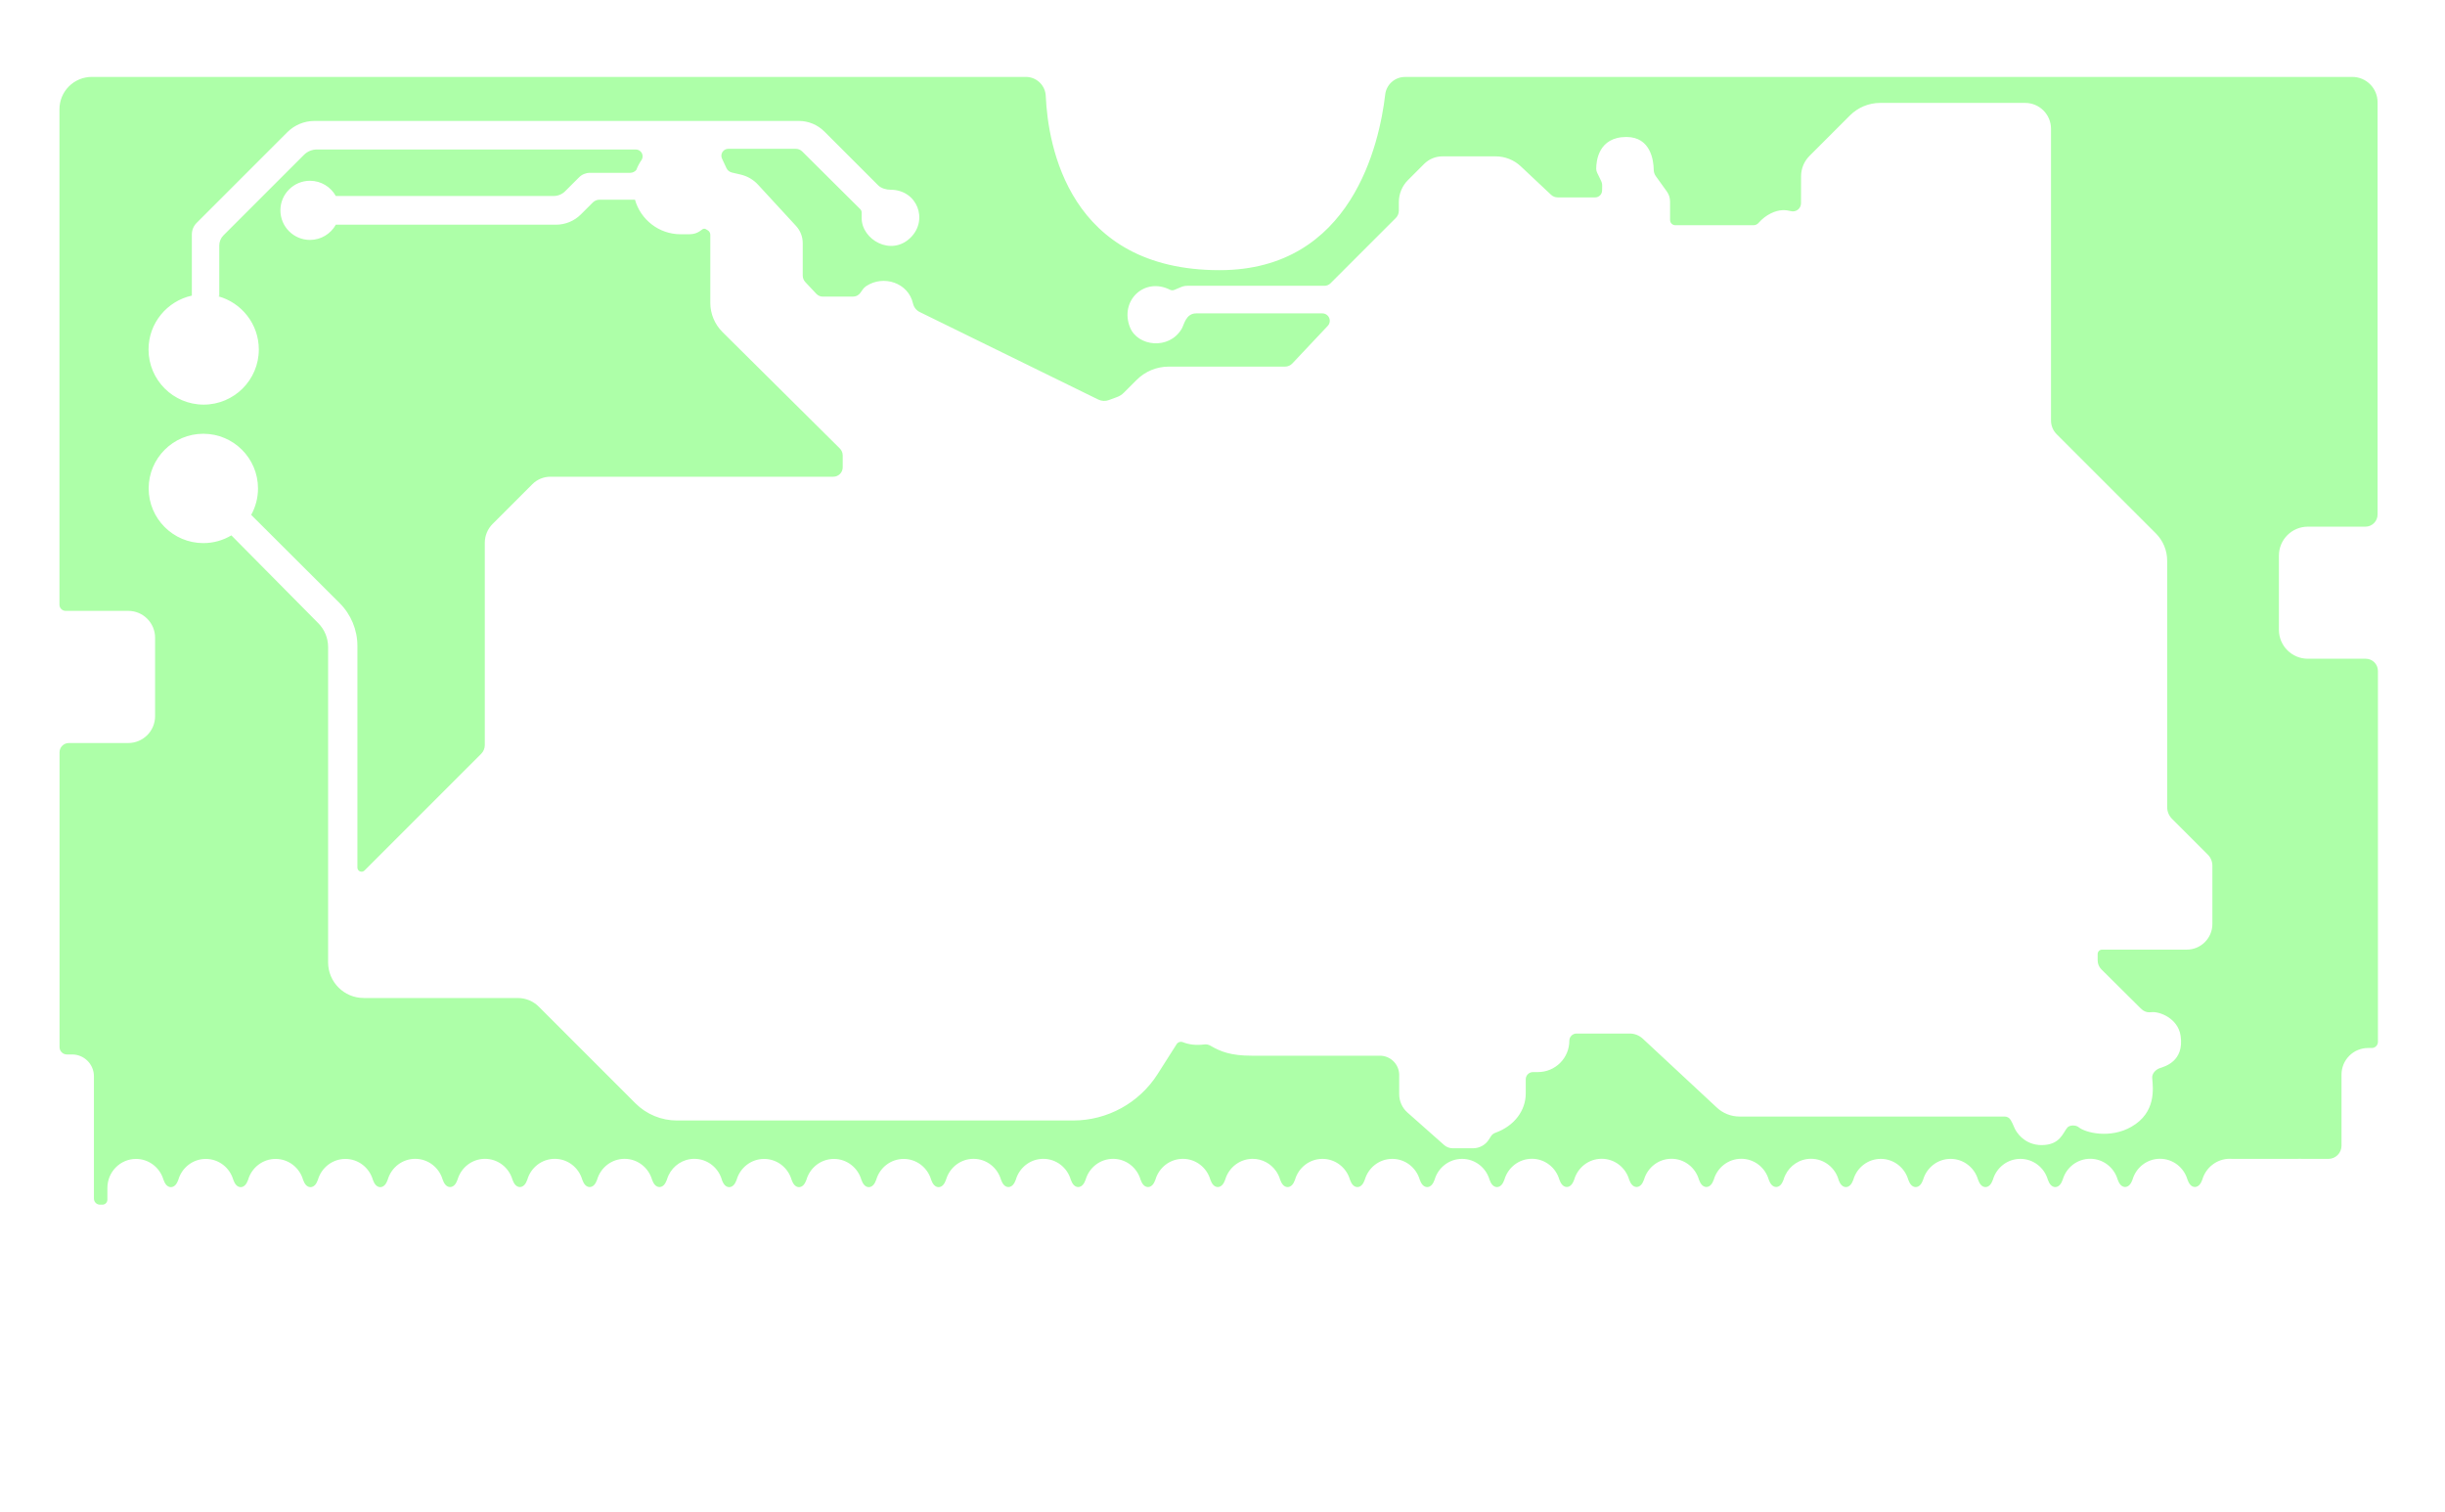
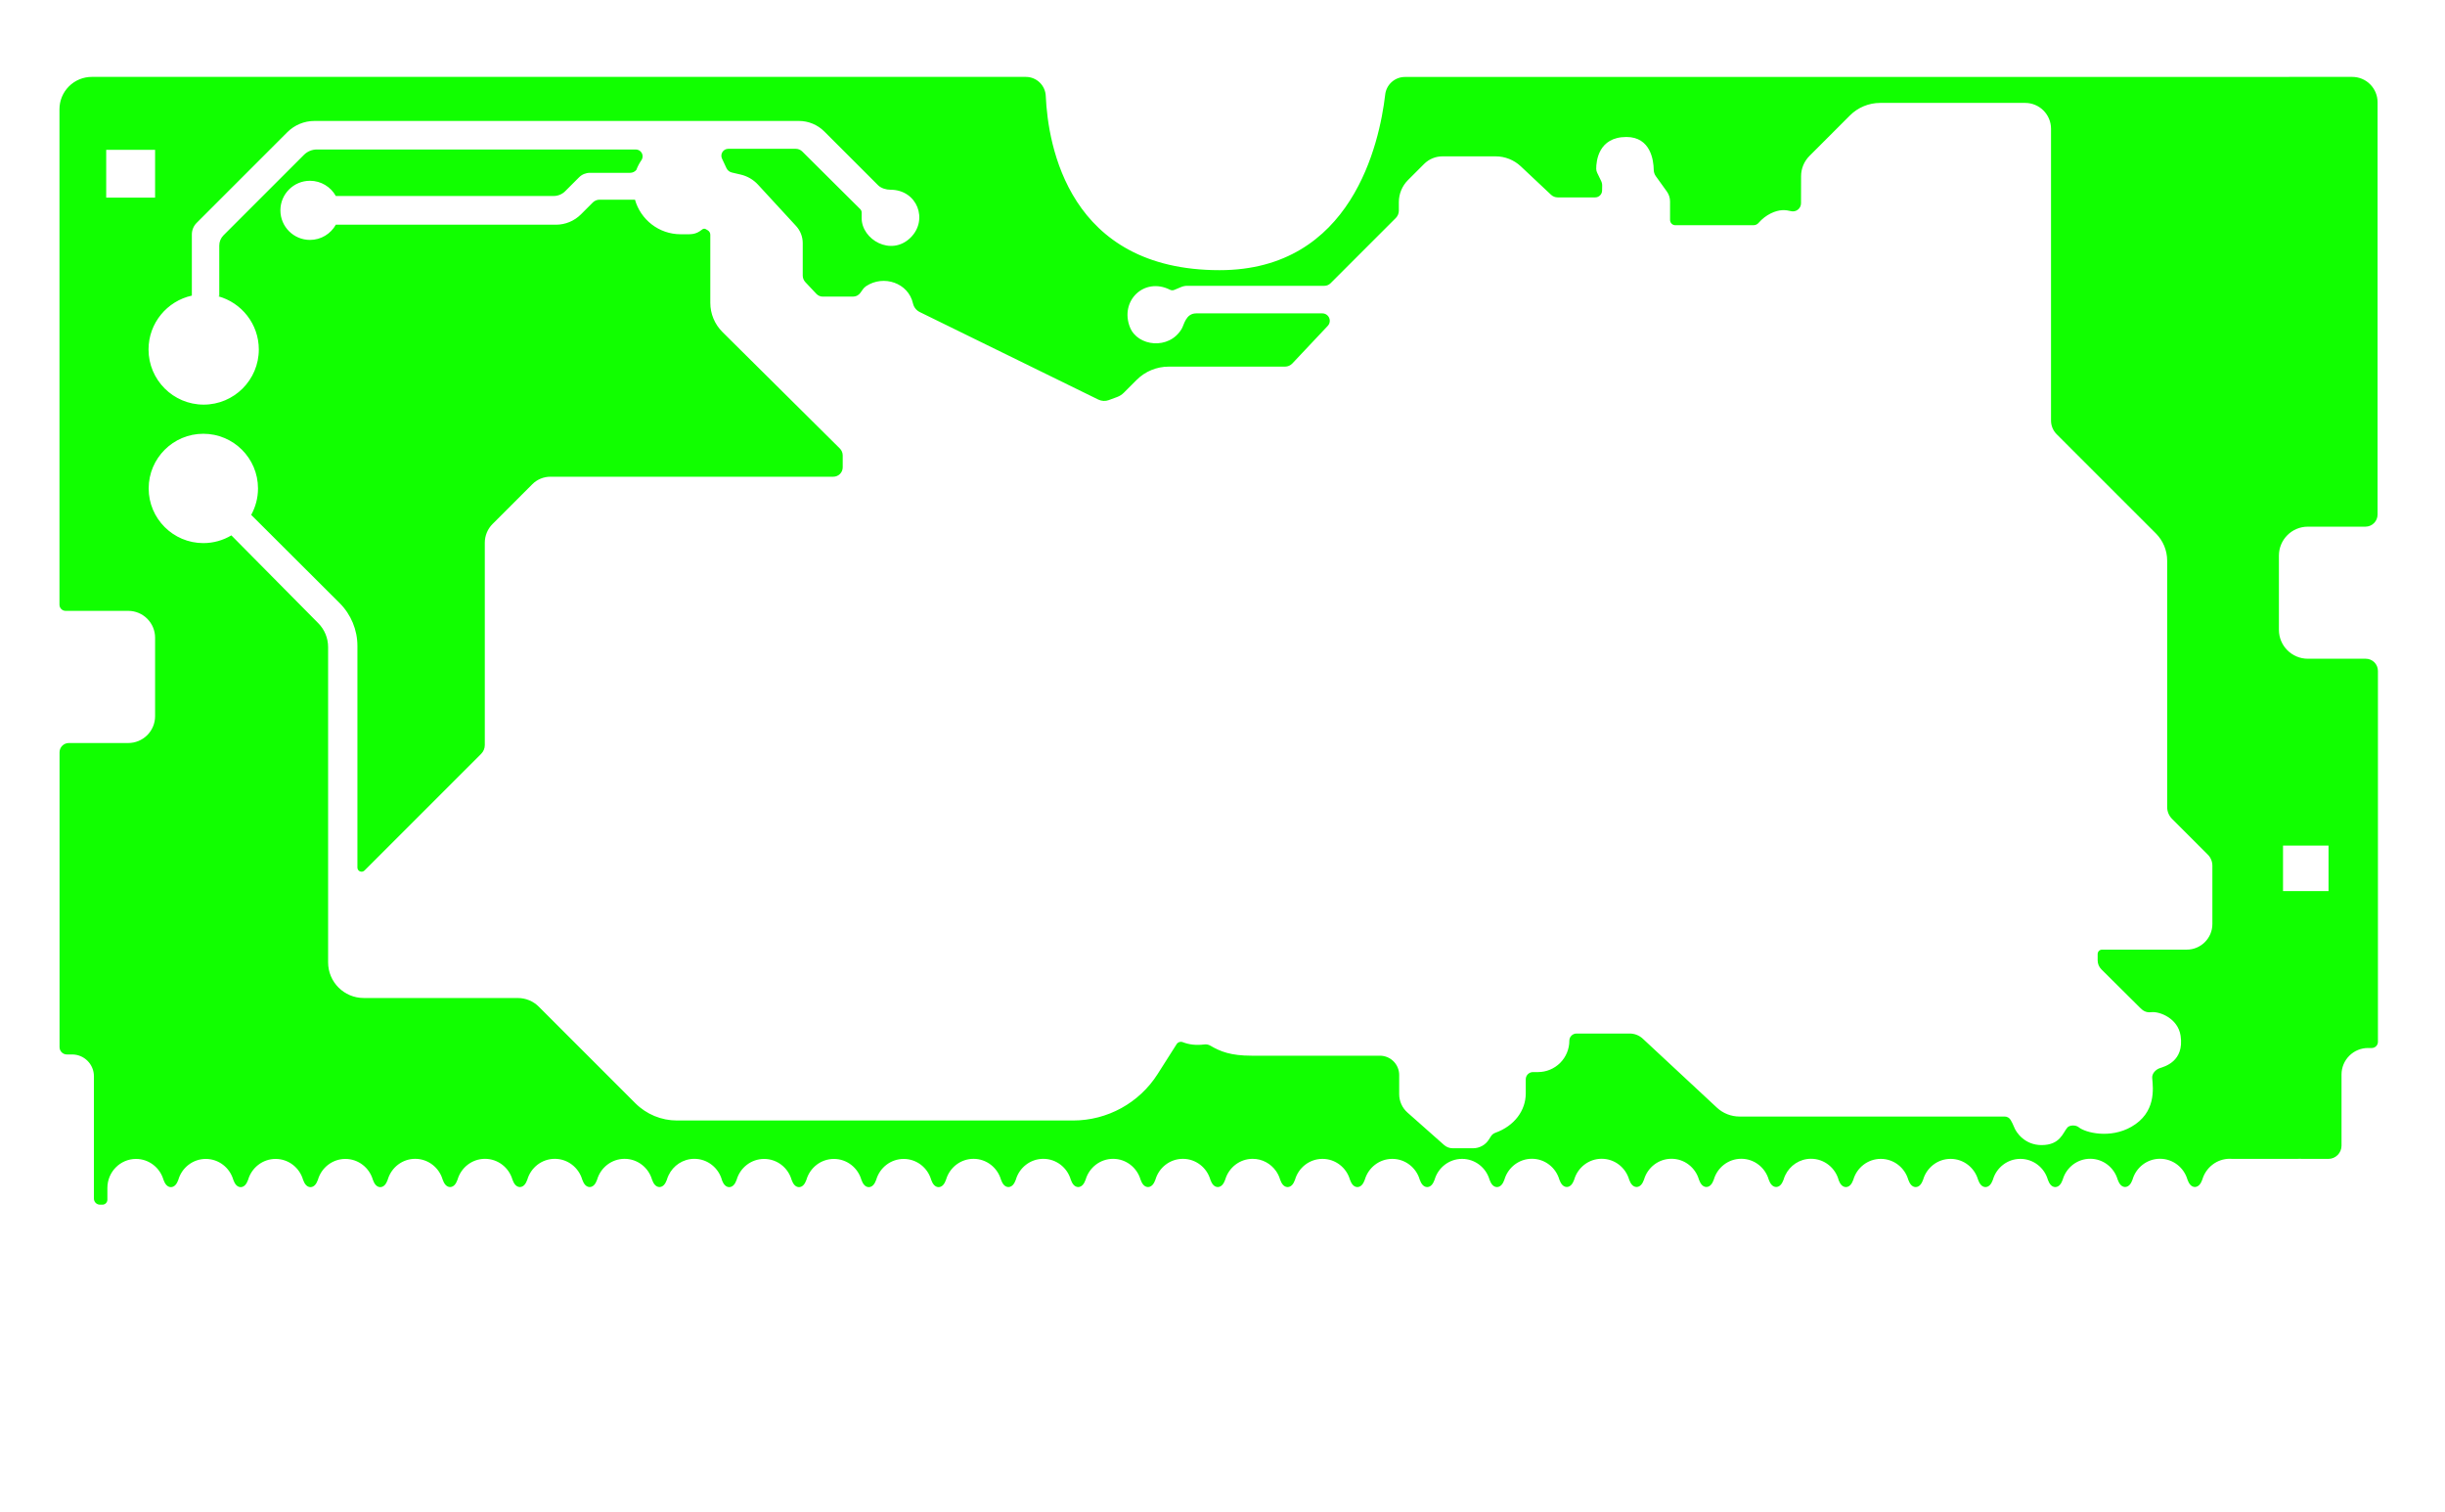
<svg xmlns="http://www.w3.org/2000/svg" width="100%" height="100%" viewBox="0 0 199 123" version="1.1" xml:space="preserve" style="fill-rule:evenodd;clip-rule:evenodd;stroke-linejoin:round;stroke-miterlimit:2;">
-   <g id="Back" transform="matrix(0.0841305,0,0,0.0841305,0,0)">
-     <path id="Ground" d="M2159.87,1121.15C2158.98,1121.06 2158.08,1121.02 2157.17,1121.02L2157.16,1121.02C2144.58,1121.02 2133.95,1129.55 2130.58,1141.21C2129.19,1145.04 2127.08,1148.21 2123.41,1148.33C2119.75,1148.21 2117.64,1145.07 2116.25,1141.26C2112.9,1129.57 2102.25,1121.02 2089.65,1121.02L2089.65,1121.02C2077.05,1121.02 2066.4,1129.57 2063.05,1141.26C2061.66,1145.07 2059.55,1148.21 2055.89,1148.33C2052.21,1148.21 2050.09,1145.02 2048.7,1141.17C2045.32,1129.53 2034.7,1121.02 2022.13,1121.02C2009.86,1121.02 1999.44,1129.13 1995.81,1140.36C1995.71,1140.66 1995.62,1140.96 1995.53,1141.26C1994.14,1145.11 1992.02,1148.31 1988.34,1148.42C1984.69,1148.31 1982.57,1145.16 1981.18,1141.35C1977.83,1129.66 1967.18,1121.11 1954.59,1121.11L1954.58,1121.11C1941.98,1121.11 1931.34,1129.66 1927.98,1141.35C1926.59,1145.16 1924.48,1148.31 1920.83,1148.42C1917.15,1148.31 1915.04,1145.13 1913.65,1141.3C1910.28,1129.64 1899.65,1121.11 1887.07,1121.11L1887.06,1121.11C1874.48,1121.11 1863.85,1129.64 1860.48,1141.3C1859.09,1145.13 1856.98,1148.31 1853.31,1148.42C1849.65,1148.31 1847.54,1145.16 1846.15,1141.35C1842.8,1129.66 1832.15,1121.11 1819.55,1121.11L1819.55,1121.11C1806.95,1121.11 1796.3,1129.66 1792.95,1141.35C1791.56,1145.16 1789.44,1148.31 1785.79,1148.42C1782.33,1148.31 1780.25,1145.48 1778.86,1141.94C1775.73,1129.9 1764.92,1121.02 1752.07,1121.02C1741.09,1121.02 1731.58,1127.53 1727.11,1136.94C1726.43,1138.36 1725.86,1139.85 1725.42,1141.39C1724.03,1145.14 1721.92,1148.22 1718.31,1148.33C1714.66,1148.21 1712.55,1145.07 1711.15,1141.26C1707.8,1129.57 1697.16,1121.02 1684.56,1121.02L1684.55,1121.02C1671.95,1121.02 1661.31,1129.57 1657.96,1141.26C1656.57,1145.07 1654.45,1148.21 1650.8,1148.33C1647.13,1148.21 1645.01,1145.04 1643.62,1141.21C1640.25,1129.55 1629.62,1121.02 1617.04,1121.02L1617.04,1121.02C1604.46,1121.02 1593.83,1129.55 1590.46,1141.21C1589.07,1145.04 1586.95,1148.21 1583.28,1148.33C1579.63,1148.21 1577.51,1145.07 1576.12,1141.26C1572.77,1129.57 1562.12,1121.02 1549.53,1121.02L1549.52,1121.02C1536.92,1121.02 1526.28,1129.57 1522.92,1141.26C1521.53,1145.07 1519.42,1148.21 1515.77,1148.33C1512.08,1148.21 1509.96,1145.02 1508.57,1141.17C1505.19,1129.53 1494.57,1121.02 1482,1121.02C1469.73,1121.02 1459.31,1129.13 1455.68,1140.36C1455.59,1140.66 1455.49,1140.96 1455.4,1141.26C1454.02,1145.11 1451.9,1148.31 1448.21,1148.42C1444.56,1148.31 1442.44,1145.16 1441.05,1141.35C1437.7,1129.66 1427.06,1121.11 1414.46,1121.11L1414.45,1121.11C1401.85,1121.11 1391.21,1129.66 1387.86,1141.35C1386.47,1145.16 1384.35,1148.31 1380.7,1148.42C1377.03,1148.31 1374.91,1145.13 1373.52,1141.3C1370.15,1129.64 1359.52,1121.11 1346.94,1121.11L1346.94,1121.11C1334.36,1121.11 1323.73,1129.64 1320.36,1141.3C1318.97,1145.13 1316.85,1148.31 1313.18,1148.42C1309.53,1148.31 1307.41,1145.16 1306.02,1141.35C1302.67,1129.66 1292.02,1121.11 1279.42,1121.11L1279.42,1121.11C1266.82,1121.11 1256.17,1129.66 1252.82,1141.35C1251.43,1145.16 1249.32,1148.31 1245.66,1148.42C1241.98,1148.31 1239.86,1145.11 1238.47,1141.26C1237.59,1138.21 1236.2,1135.38 1234.42,1132.86C1229.4,1125.73 1221.17,1121.08 1211.88,1121.08C1199.31,1121.08 1188.69,1129.59 1185.31,1141.23C1183.92,1145.08 1181.8,1148.27 1178.12,1148.39C1174.46,1148.27 1172.35,1145.13 1170.96,1141.32C1167.61,1129.63 1156.96,1121.08 1144.37,1121.08L1144.36,1121.08C1131.76,1121.08 1121.12,1129.63 1117.76,1141.32C1116.37,1145.13 1114.26,1148.27 1110.6,1148.39C1106.93,1148.27 1104.82,1145.1 1103.43,1141.27C1100.06,1129.6 1089.43,1121.08 1076.85,1121.08L1076.84,1121.08C1064.26,1121.08 1053.63,1129.6 1050.26,1141.27C1048.87,1145.1 1046.76,1148.27 1043.09,1148.39C1039.43,1148.27 1037.32,1145.13 1035.93,1141.32C1032.58,1129.63 1021.93,1121.08 1009.33,1121.08L1009.33,1121.08C996.726,1121.08 986.081,1129.63 982.73,1141.32C981.339,1145.13 979.225,1148.27 975.57,1148.39C971.887,1148.27 969.769,1145.08 968.378,1141.23C964.998,1129.59 954.375,1121.08 941.81,1121.08C929.536,1121.08 919.116,1129.19 915.488,1140.42C915.391,1140.72 915.298,1141.02 915.211,1141.32C913.82,1145.17 911.702,1148.37 908.019,1148.48C904.365,1148.37 902.251,1145.22 900.86,1141.41C897.508,1129.72 886.863,1121.17 874.265,1121.17L874.258,1121.17C861.659,1121.17 851.014,1129.72 847.663,1141.41C846.272,1145.22 844.158,1148.37 840.504,1148.48C836.833,1148.37 834.717,1145.19 833.326,1141.36C829.958,1129.7 819.326,1121.17 806.746,1121.17L806.743,1121.17C794.163,1121.17 783.531,1129.7 780.163,1141.36C778.772,1145.19 776.655,1148.37 772.985,1148.48C769.331,1148.37 767.217,1145.22 765.826,1141.41C762.474,1129.72 751.829,1121.17 739.231,1121.17L739.224,1121.17C726.625,1121.17 715.981,1129.72 712.629,1141.41C711.238,1145.22 709.124,1148.37 705.47,1148.48C702.007,1148.37 699.927,1145.54 698.535,1142C695.409,1129.96 684.596,1121.08 671.753,1121.08C660.764,1121.08 651.261,1127.58 646.789,1137C646.108,1138.42 645.542,1139.91 645.103,1141.45C643.711,1145.2 641.604,1148.28 637.992,1148.39C634.338,1148.27 632.224,1145.13 630.833,1141.32C627.482,1129.63 616.837,1121.08 604.238,1121.08L604.231,1121.08C591.633,1121.08 580.988,1129.63 577.637,1141.32C576.246,1145.13 574.132,1148.27 570.477,1148.39C566.807,1148.27 564.69,1145.1 563.3,1141.27C559.932,1129.6 549.3,1121.08 536.719,1121.08L536.717,1121.08C524.136,1121.08 513.504,1129.6 510.136,1141.27C508.746,1145.1 506.629,1148.27 502.959,1148.39C499.304,1148.27 497.19,1145.13 495.799,1141.32C492.448,1129.63 481.803,1121.08 469.205,1121.08L469.198,1121.08C456.599,1121.08 445.954,1129.63 442.603,1141.32C441.212,1145.13 439.098,1148.27 435.444,1148.39C431.76,1148.27 429.642,1145.08 428.251,1141.23C424.871,1129.59 414.249,1121.08 401.683,1121.08C389.409,1121.08 378.989,1129.19 375.361,1140.42C375.264,1140.72 375.172,1141.02 375.084,1141.32C373.694,1145.17 371.575,1148.37 367.892,1148.48C364.238,1148.37 362.124,1145.22 360.733,1141.41C357.381,1129.72 346.736,1121.17 334.138,1121.17L334.131,1121.17C321.532,1121.17 310.888,1129.72 307.536,1141.41C306.145,1145.22 304.031,1148.37 300.377,1148.48C296.706,1148.37 294.59,1145.19 293.199,1141.36C289.831,1129.7 279.199,1121.17 266.619,1121.17L266.616,1121.17C254.036,1121.17 243.404,1129.7 240.036,1141.36C238.645,1145.19 236.529,1148.37 232.858,1148.48C229.204,1148.37 227.09,1145.22 225.699,1141.41C222.348,1129.72 211.703,1121.17 199.104,1121.17L199.097,1121.17C186.499,1121.17 175.854,1129.72 172.502,1141.41C171.111,1145.22 168.997,1148.37 165.343,1148.48C161.66,1148.37 159.541,1145.17 158.151,1141.32C154.77,1129.68 144.148,1121.17 131.582,1121.17C116.299,1121.17 103.89,1133.76 103.89,1149.26L103.89,1160.61C103.89,1161.88 103.382,1163.11 102.477,1164.02C101.572,1164.92 100.344,1165.43 99.065,1165.43L96.731,1165.43C95.175,1165.43 93.683,1164.81 92.583,1163.71C91.483,1162.61 90.865,1161.12 90.865,1159.56L90.865,1041.19C90.865,1029.56 81.43,1020.12 69.792,1020.12L64.728,1020.12C62.836,1020.12 61.022,1019.37 59.685,1018.03C58.347,1016.7 57.596,1014.88 57.596,1012.99L57.596,727.817C57.596,725.43 58.544,723.141 60.232,721.453C61.92,719.765 64.209,718.817 66.597,718.817L124.083,718.817C130.967,718.817 137.569,716.082 142.437,711.214C147.304,706.347 150.039,699.745 150.039,692.861L150.039,616.923C150.039,610.039 147.304,603.437 142.437,598.57C137.569,593.702 130.967,590.967 124.083,590.967L63.485,590.967C60.193,590.967 57.524,588.299 57.524,585.006L57.524,105.656C57.524,97.367 60.817,89.417 66.678,83.555C72.54,77.694 80.489,74.401 88.779,74.401L992.441,74.401C1002.88,74.401 1011.42,82.703 1011.72,93.135C1013.85,140.516 1033.79,261.364 1179.88,261.364C1308.07,261.364 1334.6,138.145 1340.05,91.771C1341.03,81.941 1349.3,74.456 1359.18,74.456C1476.45,74.401 2139.42,74.401 2275.67,74.401C2282.16,74.401 2288.39,76.98 2292.97,81.57C2297.57,86.161 2300.14,92.386 2300.14,98.878L2300.14,497.75C2300.14,504.251 2294.87,509.522 2288.37,509.522L2232.69,509.522C2217.23,509.522 2204.69,522.058 2204.69,537.522L2204.69,609.282C2204.69,624.746 2217.23,637.282 2232.69,637.282L2288.71,637.282C2291.83,637.282 2294.83,638.522 2297.03,640.73C2299.24,642.938 2300.48,645.932 2300.48,649.054L2300.48,1007.92C2300.48,1009.49 2299.86,1011.01 2298.74,1012.12C2297.62,1013.24 2296.11,1013.86 2294.53,1013.86L2290.92,1013.86C2284.12,1013.86 2277.59,1016.57 2272.78,1021.38C2267.97,1026.19 2265.26,1032.72 2265.26,1039.52L2265.26,1108.38C2265.26,1115.43 2259.55,1121.15 2252.49,1121.15L2227.39,1121.15C2226.5,1121.06 2225.6,1121.02 2224.69,1121.02L2224.68,1121.02C2223.77,1121.02 2222.87,1121.06 2221.98,1121.15L2159.87,1121.15ZM243.003,498.099C247.205,490.516 249.599,481.794 249.599,472.518C249.599,443.328 225.9,419.629 196.71,419.629C167.52,419.629 143.821,443.328 143.821,472.518C143.821,501.708 167.52,525.407 196.71,525.407C206.616,525.407 215.89,522.677 223.82,517.929L307.8,602.776C313.965,608.941 317.429,617.302 317.429,626.021L317.429,931.009C317.429,950.046 332.859,965.479 351.895,965.483L501.005,965.512C508.607,965.514 515.898,968.535 521.273,973.91L614.713,1067.35C625.371,1078.01 639.826,1084 654.898,1084L1038.14,1084C1071.29,1084 1102.14,1067.05 1119.92,1039.08L1138.27,1010.21C1139.57,1008.16 1142.14,1007.35 1144.38,1008.26C1150.35,1010.6 1157.19,1011.43 1165.1,1010.41C1167.15,1010.15 1169.23,1010.58 1171.01,1011.62C1180.69,1017.33 1190.82,1021.31 1210.82,1021.31L1334.96,1021.31C1339.91,1021.31 1344.66,1023.27 1348.16,1026.77C1351.66,1030.27 1353.63,1035.02 1353.63,1039.97L1353.63,1058.53C1353.63,1065.33 1356.54,1071.8 1361.63,1076.3L1397.06,1107.69C1399.36,1109.74 1402.33,1110.86 1405.41,1110.86L1425.07,1110.86C1431.28,1110.86 1437.06,1107.68 1440.38,1102.43L1442.35,1099.32C1443.36,1097.72 1444.88,1096.51 1446.66,1095.88C1465.27,1089.19 1476.06,1074.18 1476.06,1057.8L1476.06,1044.14C1476.06,1042.29 1476.8,1040.51 1478.11,1039.2C1479.42,1037.89 1481.2,1037.15 1483.06,1037.15L1487.91,1037.15C1495.95,1037.15 1503.66,1033.96 1509.35,1028.27C1515.03,1022.59 1518.23,1014.88 1518.23,1006.84C1518.23,1002.99 1521.35,999.864 1525.2,999.864L1576.6,999.864C1581.31,999.864 1585.85,1001.65 1589.3,1004.86L1660.99,1071.57C1666.93,1077.1 1674.75,1080.17 1682.87,1080.17L1939.41,1080.17C1941.86,1080.17 1944.1,1081.51 1945.27,1083.66C1946.4,1085.68 1947.73,1088.21 1948.45,1090.21C1950.42,1095.63 1958.84,1107.78 1975.08,1107.78C1993.2,1107.78 1995.69,1095.77 2000.08,1090.79C2002.3,1088.27 2008.18,1088.18 2010.98,1090.5C2017.43,1095.83 2041.41,1101.88 2062.03,1090.04C2085.91,1076.34 2083.05,1053.32 2082.11,1042.89C2081.72,1038.6 2085.54,1034.72 2089.28,1033.42C2093.76,1031.87 2113.3,1027.1 2109.58,1002C2107.08,985.13 2089.14,978.251 2081.25,979.213C2075.77,979.881 2072.86,977.421 2070.35,974.911L2032.96,937.785C2030.64,935.479 2029.34,932.343 2029.34,929.071L2029.34,922.967C2029.34,920.608 2031.25,918.695 2033.61,918.695L2115.53,918.695C2129.23,918.695 2140.33,907.591 2140.33,893.894L2140.33,837.5C2140.33,833.476 2138.74,829.617 2135.89,826.772L2101.3,792.185C2098.29,789.17 2096.59,785.08 2096.59,780.816L2096.59,542.441C2096.59,532.543 2092.66,523.051 2085.66,516.052L1989.68,420.07C1986.19,416.576 1984.22,411.837 1984.22,406.896L1984.22,124.581C1984.22,110.761 1973.02,99.558 1959.2,99.558L1818.95,99.558C1807.99,99.558 1797.48,103.913 1789.72,111.666L1750.57,150.815C1745.37,156.017 1742.44,163.068 1742.42,170.426L1742.36,196.666C1742.35,199.101 1741.22,201.396 1739.28,202.877C1737.35,204.358 1734.84,204.857 1732.49,204.229C1730.1,203.602 1727.37,203.209 1724.41,203.319C1717.71,203.567 1708.33,207.513 1701.27,215.657C1700.07,217.061 1698.31,217.869 1696.46,217.869C1684.02,217.889 1636.55,217.889 1620.79,217.889C1619.43,217.889 1618.13,217.349 1617.17,216.388C1616.21,215.428 1615.67,214.125 1615.67,212.766L1615.67,194.907C1615.67,191.449 1614.58,188.079 1612.57,185.272L1601.92,170.458C1600.6,168.617 1599.88,166.409 1599.87,164.141C1599.72,155.325 1596.99,132.515 1573.45,132.515C1546.25,132.515 1544.21,156.065 1544.23,163.365C1544.27,164.689 1544.59,165.99 1545.17,167.18C1546.15,169.246 1547.85,172.708 1548.95,174.973C1549.67,176.436 1550.03,178.048 1550,179.677L1549.91,184.408C1549.84,188.05 1546.87,190.966 1543.23,190.966L1506.97,190.966C1504.57,190.966 1502.26,190.051 1500.52,188.407L1471.26,160.903C1464.68,154.715 1455.99,151.271 1446.96,151.271L1395.41,151.271C1388.79,151.271 1382.44,153.901 1377.76,158.584L1362.12,174.223C1356.46,179.875 1353.29,187.54 1353.29,195.532L1353.29,203.777C1353.29,206.446 1352.23,209.006 1350.34,210.894L1287.17,274.062C1285.62,275.62 1283.5,276.495 1281.3,276.495L1148.63,276.495C1146.58,276.495 1144.54,276.904 1142.65,277.699L1136.07,280.456C1134.72,281.02 1133.19,280.965 1131.89,280.306C1106.99,267.798 1082.94,290.99 1093.2,316.707C1100.54,335.101 1130.97,338.834 1143.22,318.084C1145.57,314.108 1147.2,303.169 1157.22,303.169L1279.28,303.169C1282.14,303.169 1284.73,304.871 1285.87,307.499C1287,310.127 1286.47,313.178 1284.5,315.262L1250.28,351.601C1248.43,353.567 1245.85,354.681 1243.15,354.681L1130.61,354.681C1119,354.681 1107.87,359.293 1099.66,367.5L1087.21,379.946C1085.38,381.782 1083.17,383.198 1080.73,384.098L1072.64,387.087C1069.36,388.299 1065.73,388.114 1062.59,386.575L889.812,301.884C886.505,300.263 884.104,297.239 883.274,293.652C878.824,273.59 854.812,265.659 837.952,276.799C832.536,280.377 833.093,286.96 824.513,286.96L796.012,286.96C793.648,286.96 791.389,285.983 789.77,284.261L779.139,272.953C777.501,271.212 776.59,268.912 776.59,266.521L776.59,235.171C776.59,229.025 774.278,223.105 770.114,218.585L733.3,178.624C728.853,173.796 723.057,170.416 716.665,168.922L708.015,166.9C705.726,166.365 703.809,164.809 702.813,162.68L698.504,153.464C697.538,151.397 697.695,148.981 698.919,147.057C700.144,145.133 702.266,143.967 704.547,143.967L769.882,143.967C772.207,143.967 774.438,144.887 776.088,146.527L832.238,202.34C833.11,203.208 833.601,204.387 833.601,205.617L833.601,211.055C833.601,231.69 861.975,248.358 880.798,230.005C898.321,212.919 887.559,183.548 861.418,183.548C857.314,183.548 852.421,182.148 849.519,179.246L797.475,127.201C790.947,120.674 782.094,117.006 772.862,117.006L304.202,117.006C294.374,117.006 284.949,120.91 278,127.86L190.225,215.635C187.264,218.596 185.601,222.611 185.601,226.799L185.601,285.982C161.647,291.224 143.692,312.581 143.692,338.099C143.692,367.542 167.597,391.446 197.04,391.446C226.484,391.446 250.388,367.542 250.388,338.099C250.388,313.464 233.654,292.707 210.944,286.584L212.129,286.584L212.129,237.523C212.129,233.814 213.603,230.256 216.226,227.634L294.052,149.807C297.38,146.479 301.895,144.609 306.602,144.609L615.078,144.609C617.379,144.609 619.515,145.805 620.719,147.766C621.923,149.728 622.021,152.173 620.979,154.225L620.849,154.482C618.712,157.537 616.937,160.865 615.588,164.402C614.128,166.15 611.949,167.196 609.612,167.196L570.724,167.196C566.775,167.196 562.987,168.765 560.195,171.558L546.745,185.007C543.802,187.95 539.81,189.604 535.648,189.604L324.883,189.604C319.994,180.831 310.623,174.891 299.876,174.891C284.088,174.891 271.27,187.709 271.27,203.497C271.27,219.286 284.088,232.104 299.876,232.104C310.624,232.104 319.996,226.163 324.884,217.389L537.868,217.389C546.922,217.389 555.604,213.793 562.006,207.391L573.517,195.88C575.24,194.157 577.577,193.189 580.014,193.189L614.303,193.189C619.735,212.474 637.469,226.628 658.481,226.628C669.103,226.628 672.542,227.38 679.427,221.921C680.436,221.133 681.828,221.054 682.92,221.722L684.779,222.861C686.265,223.771 687.171,225.388 687.171,227.131L687.171,292.959C687.171,303.564 691.405,313.731 698.934,321.2L812.443,433.824C814.25,435.617 815.266,438.057 815.266,440.602L815.266,452.103C815.266,457.118 811.201,461.184 806.186,461.184L532.495,461.184C525.936,461.184 519.645,463.79 515.007,468.428L476.554,506.881C471.724,511.711 469.01,518.262 469.01,525.092L469.01,720.78C469.01,723.977 467.74,727.043 465.48,729.303L352.644,842.139C351.492,843.291 349.76,843.635 348.255,843.012C346.75,842.389 345.768,840.92 345.768,839.291L345.768,624.898C345.768,609.372 339.6,594.481 328.621,583.502L243.003,498.099Z" style="fill:rgb(17,255,0);fill-opacity:0.34;" />
+   <g id="Back">
+     <path id="Ground" d="M181.711,94.323C181.636,94.316 181.56,94.312 181.483,94.312C180.425,94.312 179.53,95.029 179.247,96.01C179.13,96.333 178.952,96.6 178.643,96.61C178.336,96.6 178.158,96.335 178.041,96.015C177.759,95.031 176.863,94.312 175.803,94.312C174.743,94.312 173.847,95.031 173.565,96.015C173.448,96.335 173.271,96.6 172.963,96.61C172.653,96.6 172.475,96.331 172.358,96.007C172.074,95.028 171.18,94.312 170.123,94.312C169.09,94.312 168.214,94.995 167.908,95.939C167.9,95.964 167.892,95.989 167.885,96.015C167.768,96.339 167.59,96.608 167.28,96.617C166.973,96.608 166.795,96.343 166.678,96.022C166.396,95.039 165.5,94.32 164.44,94.32C163.38,94.32 162.484,95.039 162.202,96.022C162.085,96.343 161.907,96.608 161.6,96.617C161.291,96.608 161.113,96.34 160.996,96.018C160.713,95.037 159.818,94.32 158.76,94.32C157.701,94.32 156.807,95.037 156.523,96.018C156.406,96.34 156.228,96.608 155.92,96.617C155.612,96.608 155.434,96.343 155.317,96.022C155.035,95.039 154.139,94.32 153.08,94.32C152.02,94.32 151.124,95.039 150.842,96.022C150.725,96.343 150.547,96.608 150.24,96.617C149.948,96.608 149.773,96.37 149.656,96.072C149.393,95.059 148.483,94.312 147.403,94.312C146.478,94.312 145.679,94.859 145.303,95.652C145.245,95.771 145.198,95.896 145.161,96.026C145.044,96.341 144.866,96.6 144.563,96.61C144.255,96.6 144.077,96.335 143.96,96.015C143.678,95.031 142.782,94.312 141.723,94.312C140.663,94.312 139.767,95.031 139.485,96.015C139.368,96.335 139.19,96.6 138.883,96.61C138.574,96.6 138.396,96.333 138.279,96.01C137.995,95.029 137.101,94.312 136.042,94.312C134.984,94.312 134.089,95.029 133.806,96.01C133.689,96.333 133.511,96.6 133.202,96.61C132.895,96.6 132.717,96.335 132.6,96.015C132.318,95.031 131.422,94.312 130.362,94.312C129.302,94.312 128.406,95.031 128.124,96.015C128.007,96.335 127.829,96.6 127.522,96.61C127.212,96.6 127.034,96.331 126.917,96.007C126.633,95.028 125.739,94.312 124.682,94.312C123.649,94.312 122.773,94.995 122.467,95.939C122.459,95.964 122.451,95.989 122.444,96.015C122.327,96.339 122.149,96.608 121.839,96.617C121.531,96.608 121.354,96.343 121.237,96.022C120.955,95.039 120.059,94.32 118.999,94.32C117.939,94.32 117.043,95.039 116.761,96.022C116.644,96.343 116.466,96.608 116.159,96.617C115.85,96.608 115.672,96.34 115.555,96.018C115.272,95.037 114.377,94.32 113.319,94.32C112.26,94.32 111.366,95.037 111.082,96.018C110.965,96.34 110.787,96.608 110.478,96.617C110.171,96.608 109.993,96.343 109.876,96.022C109.594,95.039 108.698,94.32 107.638,94.32C106.578,94.32 105.683,95.039 105.401,96.022C105.284,96.343 105.106,96.608 104.798,96.617C104.488,96.608 104.31,96.339 104.193,96.015C104.119,95.758 104.003,95.52 103.853,95.308C103.43,94.708 102.738,94.317 101.956,94.317C100.899,94.317 100.005,95.033 99.721,96.012C99.604,96.336 99.426,96.605 99.116,96.615C98.808,96.605 98.63,96.34 98.513,96.019C98.231,95.036 97.336,94.317 96.276,94.317C95.216,94.317 94.32,95.036 94.038,96.019C93.921,96.34 93.743,96.605 93.436,96.615C93.127,96.605 92.949,96.338 92.832,96.015C92.548,95.034 91.654,94.317 90.595,94.317C89.537,94.317 88.643,95.034 88.359,96.015C88.242,96.338 88.064,96.605 87.755,96.615C87.448,96.605 87.27,96.34 87.153,96.019C86.871,95.036 85.975,94.317 84.915,94.317C83.855,94.317 82.959,95.036 82.678,96.019C82.561,96.34 82.383,96.605 82.075,96.615C81.765,96.605 81.587,96.336 81.47,96.012C81.186,95.033 80.292,94.317 79.235,94.317C78.202,94.317 77.326,95 77.02,95.944C77.012,95.969 77.005,95.994 76.997,96.02C76.88,96.344 76.702,96.613 76.392,96.622C76.085,96.613 75.907,96.348 75.79,96.027C75.508,95.044 74.612,94.325 73.552,94.325C72.492,94.325 71.596,95.044 71.314,96.027C71.197,96.348 71.019,96.613 70.712,96.622C70.403,96.613 70.225,96.345 70.108,96.023C69.825,95.042 68.93,94.325 67.872,94.325C66.813,94.325 65.919,95.042 65.635,96.023C65.518,96.345 65.34,96.613 65.032,96.622C64.724,96.613 64.546,96.348 64.429,96.027C64.147,95.044 63.252,94.325 62.192,94.325C61.132,94.325 60.236,95.044 59.954,96.027C59.837,96.348 59.659,96.613 59.352,96.622C59.06,96.613 58.885,96.375 58.768,96.077C58.505,95.064 57.595,94.317 56.515,94.317C55.59,94.317 54.791,94.864 54.415,95.657C54.357,95.776 54.31,95.901 54.273,96.031C54.156,96.346 53.978,96.605 53.675,96.615C53.367,96.605 53.189,96.34 53.072,96.019C52.79,95.036 51.895,94.317 50.835,94.317C49.775,94.317 48.879,95.036 48.597,96.019C48.48,96.34 48.302,96.605 47.995,96.615C47.686,96.605 47.508,96.338 47.391,96.015C47.107,95.034 46.213,94.317 45.154,94.317C44.096,94.317 43.201,95.034 42.918,96.015C42.801,96.338 42.623,96.605 42.314,96.615C42.007,96.605 41.829,96.34 41.712,96.019C41.43,95.036 40.534,94.317 39.474,94.317C38.414,94.317 37.518,95.036 37.236,96.019C37.119,96.34 36.942,96.605 36.634,96.615C36.324,96.605 36.146,96.336 36.029,96.012C35.745,95.033 34.851,94.317 33.794,94.317C32.761,94.317 31.885,95 31.579,95.944C31.571,95.969 31.563,95.994 31.556,96.02C31.439,96.344 31.261,96.613 30.951,96.622C30.644,96.613 30.466,96.348 30.349,96.027C30.067,95.044 29.171,94.325 28.111,94.325C27.051,94.325 26.155,95.044 25.873,96.027C25.756,96.348 25.578,96.613 25.271,96.622C24.962,96.613 24.784,96.345 24.667,96.023C24.384,95.042 23.489,94.325 22.431,94.325C21.372,94.325 20.478,95.042 20.194,96.023C20.077,96.345 19.899,96.613 19.59,96.622C19.283,96.613 19.105,96.348 18.988,96.027C18.706,95.044 17.81,94.325 16.75,94.325C15.691,94.325 14.795,95.044 14.513,96.027C14.396,96.348 14.218,96.613 13.91,96.622C13.601,96.613 13.422,96.344 13.305,96.02C13.021,95.04 12.127,94.325 11.07,94.325C9.784,94.325 8.74,95.383 8.74,96.687L8.74,97.642C8.74,97.75 8.698,97.853 8.621,97.929C8.545,98.005 8.442,98.048 8.334,98.048L8.138,98.048C8.007,98.048 7.882,97.996 7.789,97.904C7.696,97.811 7.644,97.686 7.644,97.555L7.644,87.596C7.644,86.617 6.851,85.823 5.872,85.823L5.446,85.823C5.286,85.823 5.134,85.76 5.021,85.648C4.909,85.535 4.846,85.383 4.846,85.223L4.846,61.232C4.846,61.031 4.925,60.838 5.067,60.696C5.209,60.554 5.402,60.474 5.603,60.474L10.439,60.474C11.018,60.474 11.574,60.244 11.983,59.835C12.393,59.425 12.623,58.87 12.623,58.291L12.623,51.902C12.623,51.323 12.393,50.767 11.983,50.358C11.574,49.948 11.018,49.718 10.439,49.718L5.341,49.718C5.064,49.718 4.84,49.494 4.84,49.217L4.84,8.889C4.84,8.192 5.117,7.523 5.61,7.03C6.103,6.536 6.772,6.259 7.469,6.259L83.495,6.259C84.373,6.259 85.091,6.958 85.117,7.835C85.296,11.822 86.973,21.989 99.264,21.989C110.049,21.989 112.281,11.622 112.739,7.721C112.822,6.894 113.518,6.264 114.349,6.264C124.215,6.259 179.991,6.259 191.453,6.259C191.999,6.259 192.523,6.476 192.909,6.863C193.295,7.249 193.512,7.773 193.512,8.319L193.512,41.876C193.512,42.423 193.069,42.866 192.522,42.866L187.837,42.866C186.536,42.866 185.482,43.921 185.482,45.222L185.482,51.259C185.482,52.56 186.536,53.615 187.837,53.615L192.55,53.615C192.813,53.615 193.065,53.719 193.251,53.905C193.436,54.091 193.541,54.343 193.541,54.605L193.541,84.796C193.541,84.929 193.488,85.057 193.394,85.15C193.3,85.244 193.173,85.297 193.04,85.297L192.736,85.297C192.164,85.297 191.615,85.524 191.21,85.929C190.805,86.334 190.578,86.883 190.578,87.455L190.578,93.248C190.578,93.842 190.097,94.323 189.503,94.323L187.391,94.323C187.316,94.316 187.24,94.312 187.164,94.312C187.087,94.312 187.011,94.316 186.936,94.323L181.711,94.323ZM189.52,68.821L185.817,68.821L185.817,72.524L189.52,72.524L189.52,68.821ZM20.444,41.905C20.797,41.267 20.999,40.534 20.999,39.753C20.999,37.297 19.005,35.304 16.549,35.304C14.094,35.304 12.1,37.297 12.1,39.753C12.1,42.209 14.094,44.203 16.549,44.203C17.383,44.203 18.163,43.973 18.83,43.574L25.895,50.712C26.414,51.23 26.705,51.934 26.705,52.667L26.705,78.326C26.705,79.928 28.004,81.226 29.605,81.227L42.15,81.229C42.789,81.229 43.403,81.483 43.855,81.936L51.716,89.797C52.613,90.693 53.829,91.197 55.097,91.197L87.34,91.197C90.128,91.197 92.723,89.772 94.219,87.418L95.763,84.989C95.872,84.817 96.089,84.749 96.277,84.826C96.78,85.022 97.355,85.092 98.02,85.007C98.193,84.984 98.368,85.02 98.517,85.109C99.332,85.589 100.184,85.923 101.867,85.923L112.311,85.923C112.727,85.923 113.127,86.088 113.421,86.383C113.716,86.678 113.881,87.077 113.881,87.493L113.881,89.055C113.881,89.626 114.126,90.171 114.554,90.55L117.535,93.191C117.729,93.363 117.979,93.457 118.238,93.457L119.892,93.457C120.415,93.457 120.901,93.19 121.18,92.748L121.346,92.486C121.431,92.352 121.558,92.25 121.708,92.197C123.274,91.634 124.182,90.371 124.182,88.993L124.182,87.844C124.182,87.688 124.244,87.539 124.354,87.428C124.465,87.318 124.614,87.256 124.77,87.256L125.179,87.256C125.855,87.256 126.504,86.987 126.982,86.509C127.46,86.031 127.729,85.382 127.729,84.706C127.729,84.382 127.992,84.119 128.316,84.119L132.64,84.119C133.036,84.119 133.418,84.269 133.708,84.539L139.74,90.151C140.24,90.617 140.898,90.875 141.581,90.875L163.164,90.875C163.369,90.875 163.558,90.988 163.656,91.169C163.751,91.339 163.863,91.552 163.924,91.72C164.09,92.176 164.798,93.198 166.164,93.198C167.689,93.198 167.898,92.187 168.268,91.768C168.454,91.557 168.949,91.549 169.185,91.744C169.727,92.192 171.745,92.701 173.48,91.706C175.489,90.553 175.248,88.616 175.169,87.739C175.136,87.378 175.457,87.051 175.772,86.942C176.149,86.812 177.793,86.41 177.48,84.299C177.27,82.879 175.76,82.301 175.097,82.382C174.636,82.438 174.391,82.231 174.18,82.02L171.034,78.896C170.839,78.702 170.729,78.438 170.729,78.163L170.729,77.65C170.729,77.451 170.89,77.29 171.088,77.29L177.981,77.29C179.133,77.29 180.067,76.356 180.067,75.204L180.067,70.459C180.067,70.121 179.933,69.796 179.693,69.557L176.784,66.647C176.53,66.393 176.387,66.049 176.387,65.69L176.387,45.636C176.387,44.803 176.057,44.005 175.468,43.416L167.393,35.341C167.099,35.047 166.934,34.648 166.934,34.232L166.934,10.481C166.934,9.318 165.991,8.376 164.829,8.376L153.029,8.376C152.107,8.376 151.222,8.742 150.57,9.394L147.277,12.688C146.839,13.126 146.592,13.719 146.591,14.338L146.586,16.546C146.585,16.75 146.489,16.944 146.327,17.068C146.164,17.193 145.953,17.235 145.755,17.182C145.554,17.129 145.324,17.096 145.076,17.105C144.512,17.126 143.722,17.458 143.129,18.143C143.028,18.261 142.88,18.329 142.724,18.329C141.677,18.331 137.684,18.331 136.358,18.331C136.244,18.331 136.134,18.286 136.053,18.205C135.973,18.124 135.927,18.014 135.927,17.9L135.927,16.398C135.927,16.107 135.836,15.823 135.666,15.587L134.77,14.341C134.659,14.186 134.599,14 134.598,13.809C134.585,13.068 134.356,11.149 132.375,11.149C130.087,11.149 129.915,13.13 129.917,13.744C129.92,13.855 129.947,13.965 129.996,14.065C130.078,14.239 130.221,14.53 130.314,14.721C130.375,14.844 130.405,14.979 130.402,15.116L130.395,15.514C130.389,15.821 130.139,16.066 129.832,16.066L126.782,16.066C126.581,16.066 126.386,15.989 126.239,15.851L123.778,13.537C123.224,13.016 122.493,12.726 121.733,12.726L117.397,12.726C116.84,12.726 116.305,12.948 115.911,13.342L114.595,14.658C114.12,15.133 113.853,15.778 113.853,16.45L113.853,17.144C113.853,17.368 113.764,17.584 113.605,17.743L108.291,23.057C108.159,23.188 107.982,23.262 107.796,23.262L96.635,23.262C96.462,23.262 96.291,23.296 96.131,23.363L95.578,23.595C95.464,23.642 95.336,23.638 95.226,23.582C93.131,22.53 91.108,24.481 91.972,26.645C92.589,28.192 95.149,28.506 96.18,26.761C96.377,26.426 96.514,25.506 97.358,25.506L107.627,25.506C107.867,25.506 108.085,25.649 108.181,25.87C108.276,26.091 108.231,26.348 108.066,26.523L105.187,29.58C105.031,29.746 104.814,29.84 104.587,29.84L95.118,29.84C94.142,29.84 93.205,30.227 92.515,30.918L91.468,31.965C91.313,32.119 91.127,32.239 90.922,32.314L90.242,32.566C89.966,32.668 89.66,32.652 89.396,32.523L74.86,25.398C74.582,25.261 74.38,25.007 74.31,24.705C73.936,23.017 71.916,22.35 70.497,23.287C70.042,23.588 70.089,24.142 69.367,24.142L66.969,24.142C66.77,24.142 66.58,24.06 66.444,23.915L65.549,22.964C65.412,22.817 65.335,22.624 65.335,22.423L65.335,19.785C65.335,19.268 65.14,18.77 64.79,18.39L61.693,15.028C61.319,14.622 60.831,14.337 60.293,14.211L59.566,14.041C59.373,13.996 59.212,13.865 59.128,13.686L58.765,12.911C58.684,12.737 58.697,12.534 58.8,12.372C58.903,12.21 59.082,12.112 59.274,12.112L64.771,12.112C64.966,12.112 65.154,12.189 65.293,12.327L70.017,17.023C70.09,17.096 70.131,17.195 70.131,17.299L70.131,17.756C70.131,19.492 72.518,20.894 74.102,19.35C75.576,17.913 74.671,15.442 72.472,15.442C72.126,15.442 71.715,15.324 71.47,15.08L67.092,10.702C66.543,10.152 65.798,9.844 65.021,9.844L25.593,9.844C24.766,9.844 23.973,10.172 23.388,10.757L16.004,18.141C15.755,18.391 15.615,18.728 15.615,19.081L15.615,24.06C13.599,24.501 12.089,26.298 12.089,28.444C12.089,30.921 14.1,32.933 16.577,32.933C19.054,32.933 21.065,30.921 21.065,28.444C21.065,26.372 19.657,24.626 17.747,24.11L17.847,24.11L17.847,19.983C17.847,19.671 17.971,19.372 18.191,19.151L24.739,12.603C25.019,12.323 25.399,12.166 25.795,12.166L51.747,12.166C51.94,12.166 52.12,12.267 52.221,12.432C52.323,12.597 52.331,12.802 52.243,12.975L52.232,12.997C52.053,13.254 51.903,13.534 51.79,13.831C51.667,13.978 51.484,14.066 51.287,14.066L48.015,14.066C47.683,14.066 47.364,14.198 47.129,14.433L45.998,15.565C45.75,15.812 45.415,15.951 45.064,15.951L27.333,15.951C26.921,15.213 26.133,14.714 25.229,14.714C23.9,14.714 22.822,15.792 22.822,17.12C22.822,18.449 23.9,19.527 25.229,19.527C26.133,19.527 26.921,19.027 27.333,18.289L45.251,18.289C46.013,18.289 46.743,17.986 47.282,17.448L48.25,16.479C48.395,16.335 48.592,16.253 48.797,16.253L51.682,16.253C52.139,17.876 53.631,19.066 55.398,19.066C56.292,19.066 56.581,19.13 57.161,18.67C57.245,18.604 57.363,18.597 57.454,18.654L57.611,18.749C57.736,18.826 57.812,18.962 57.812,19.109L57.812,24.647C57.812,25.539 58.168,26.394 58.802,27.023L68.351,36.498C68.503,36.649 68.589,36.854 68.589,37.068L68.589,38.036C68.589,38.458 68.247,38.8 67.825,38.8L44.799,38.8C44.247,38.8 43.718,39.019 43.328,39.409L40.093,42.644C39.686,43.05 39.458,43.602 39.458,44.176L39.458,60.64C39.458,60.909 39.351,61.166 39.161,61.357L29.668,70.85C29.571,70.946 29.425,70.975 29.299,70.923C29.172,70.871 29.09,70.747 29.09,70.61L29.09,52.573C29.09,51.267 28.571,50.014 27.647,49.09L20.444,41.905ZM12.623,12.196L8.644,12.196L8.644,16.087L12.623,16.087L12.623,12.196Z" style="fill:rgb(17,255,0);" />
  </g>
</svg>
